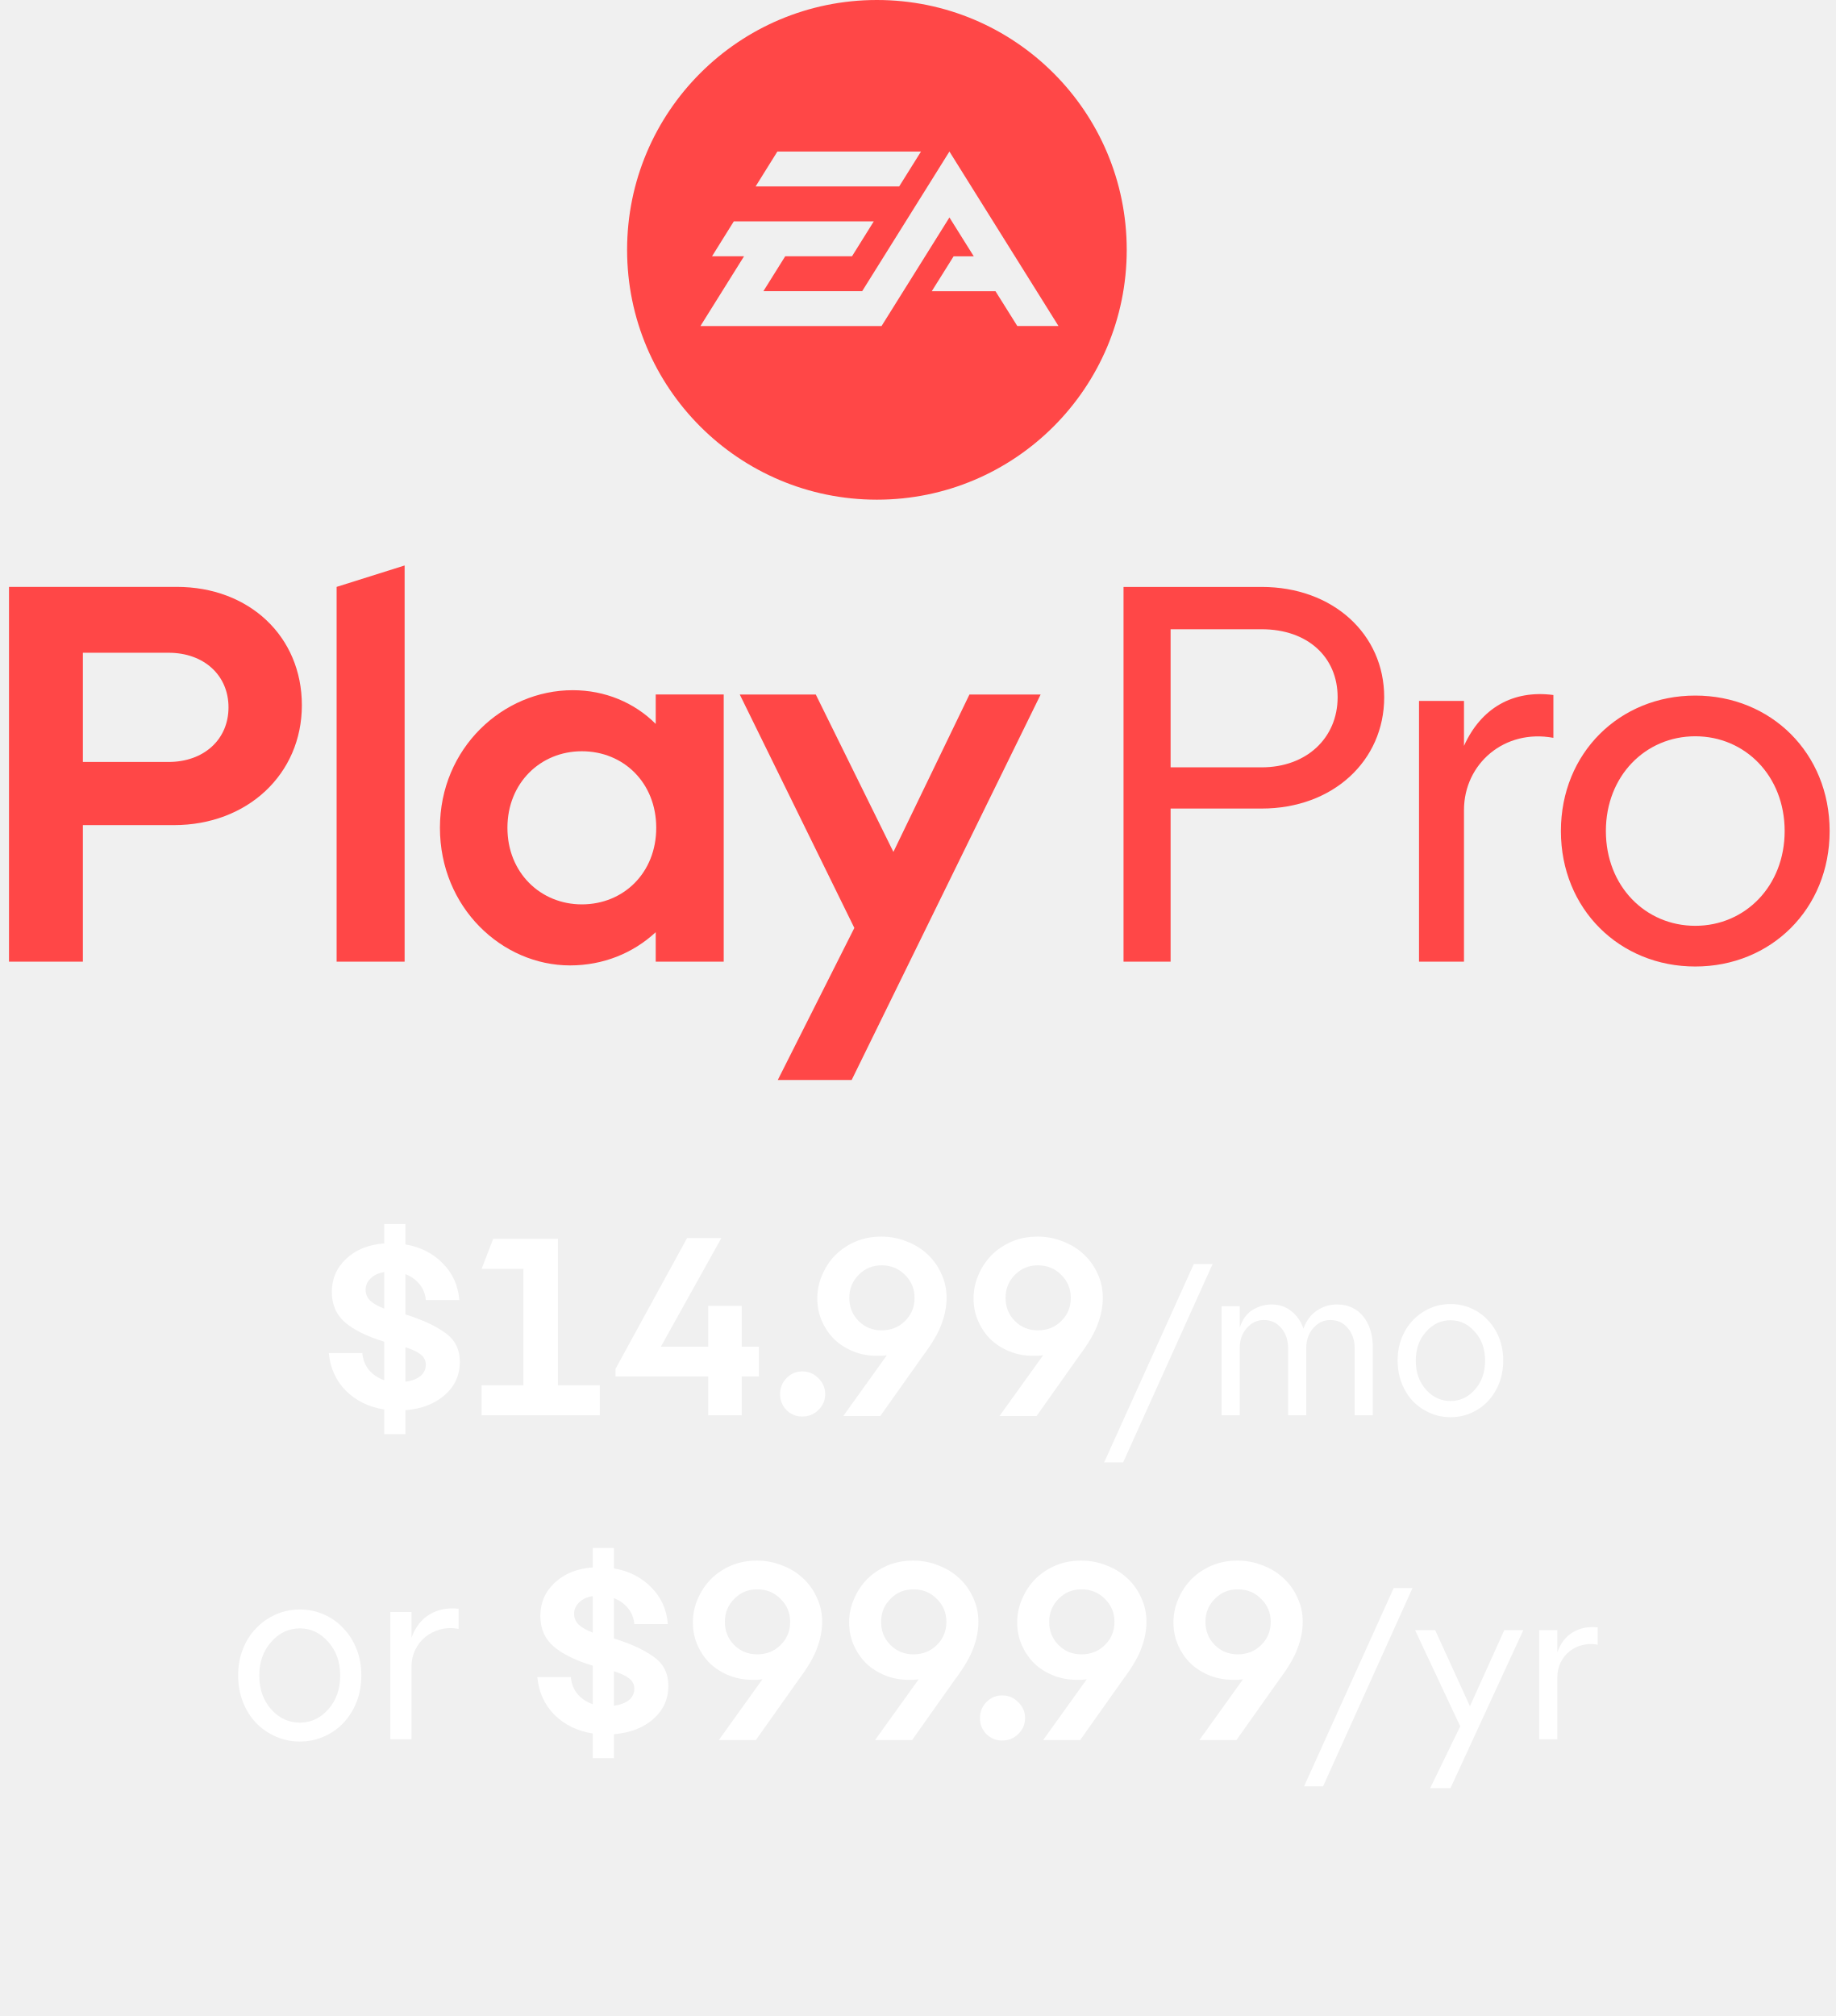
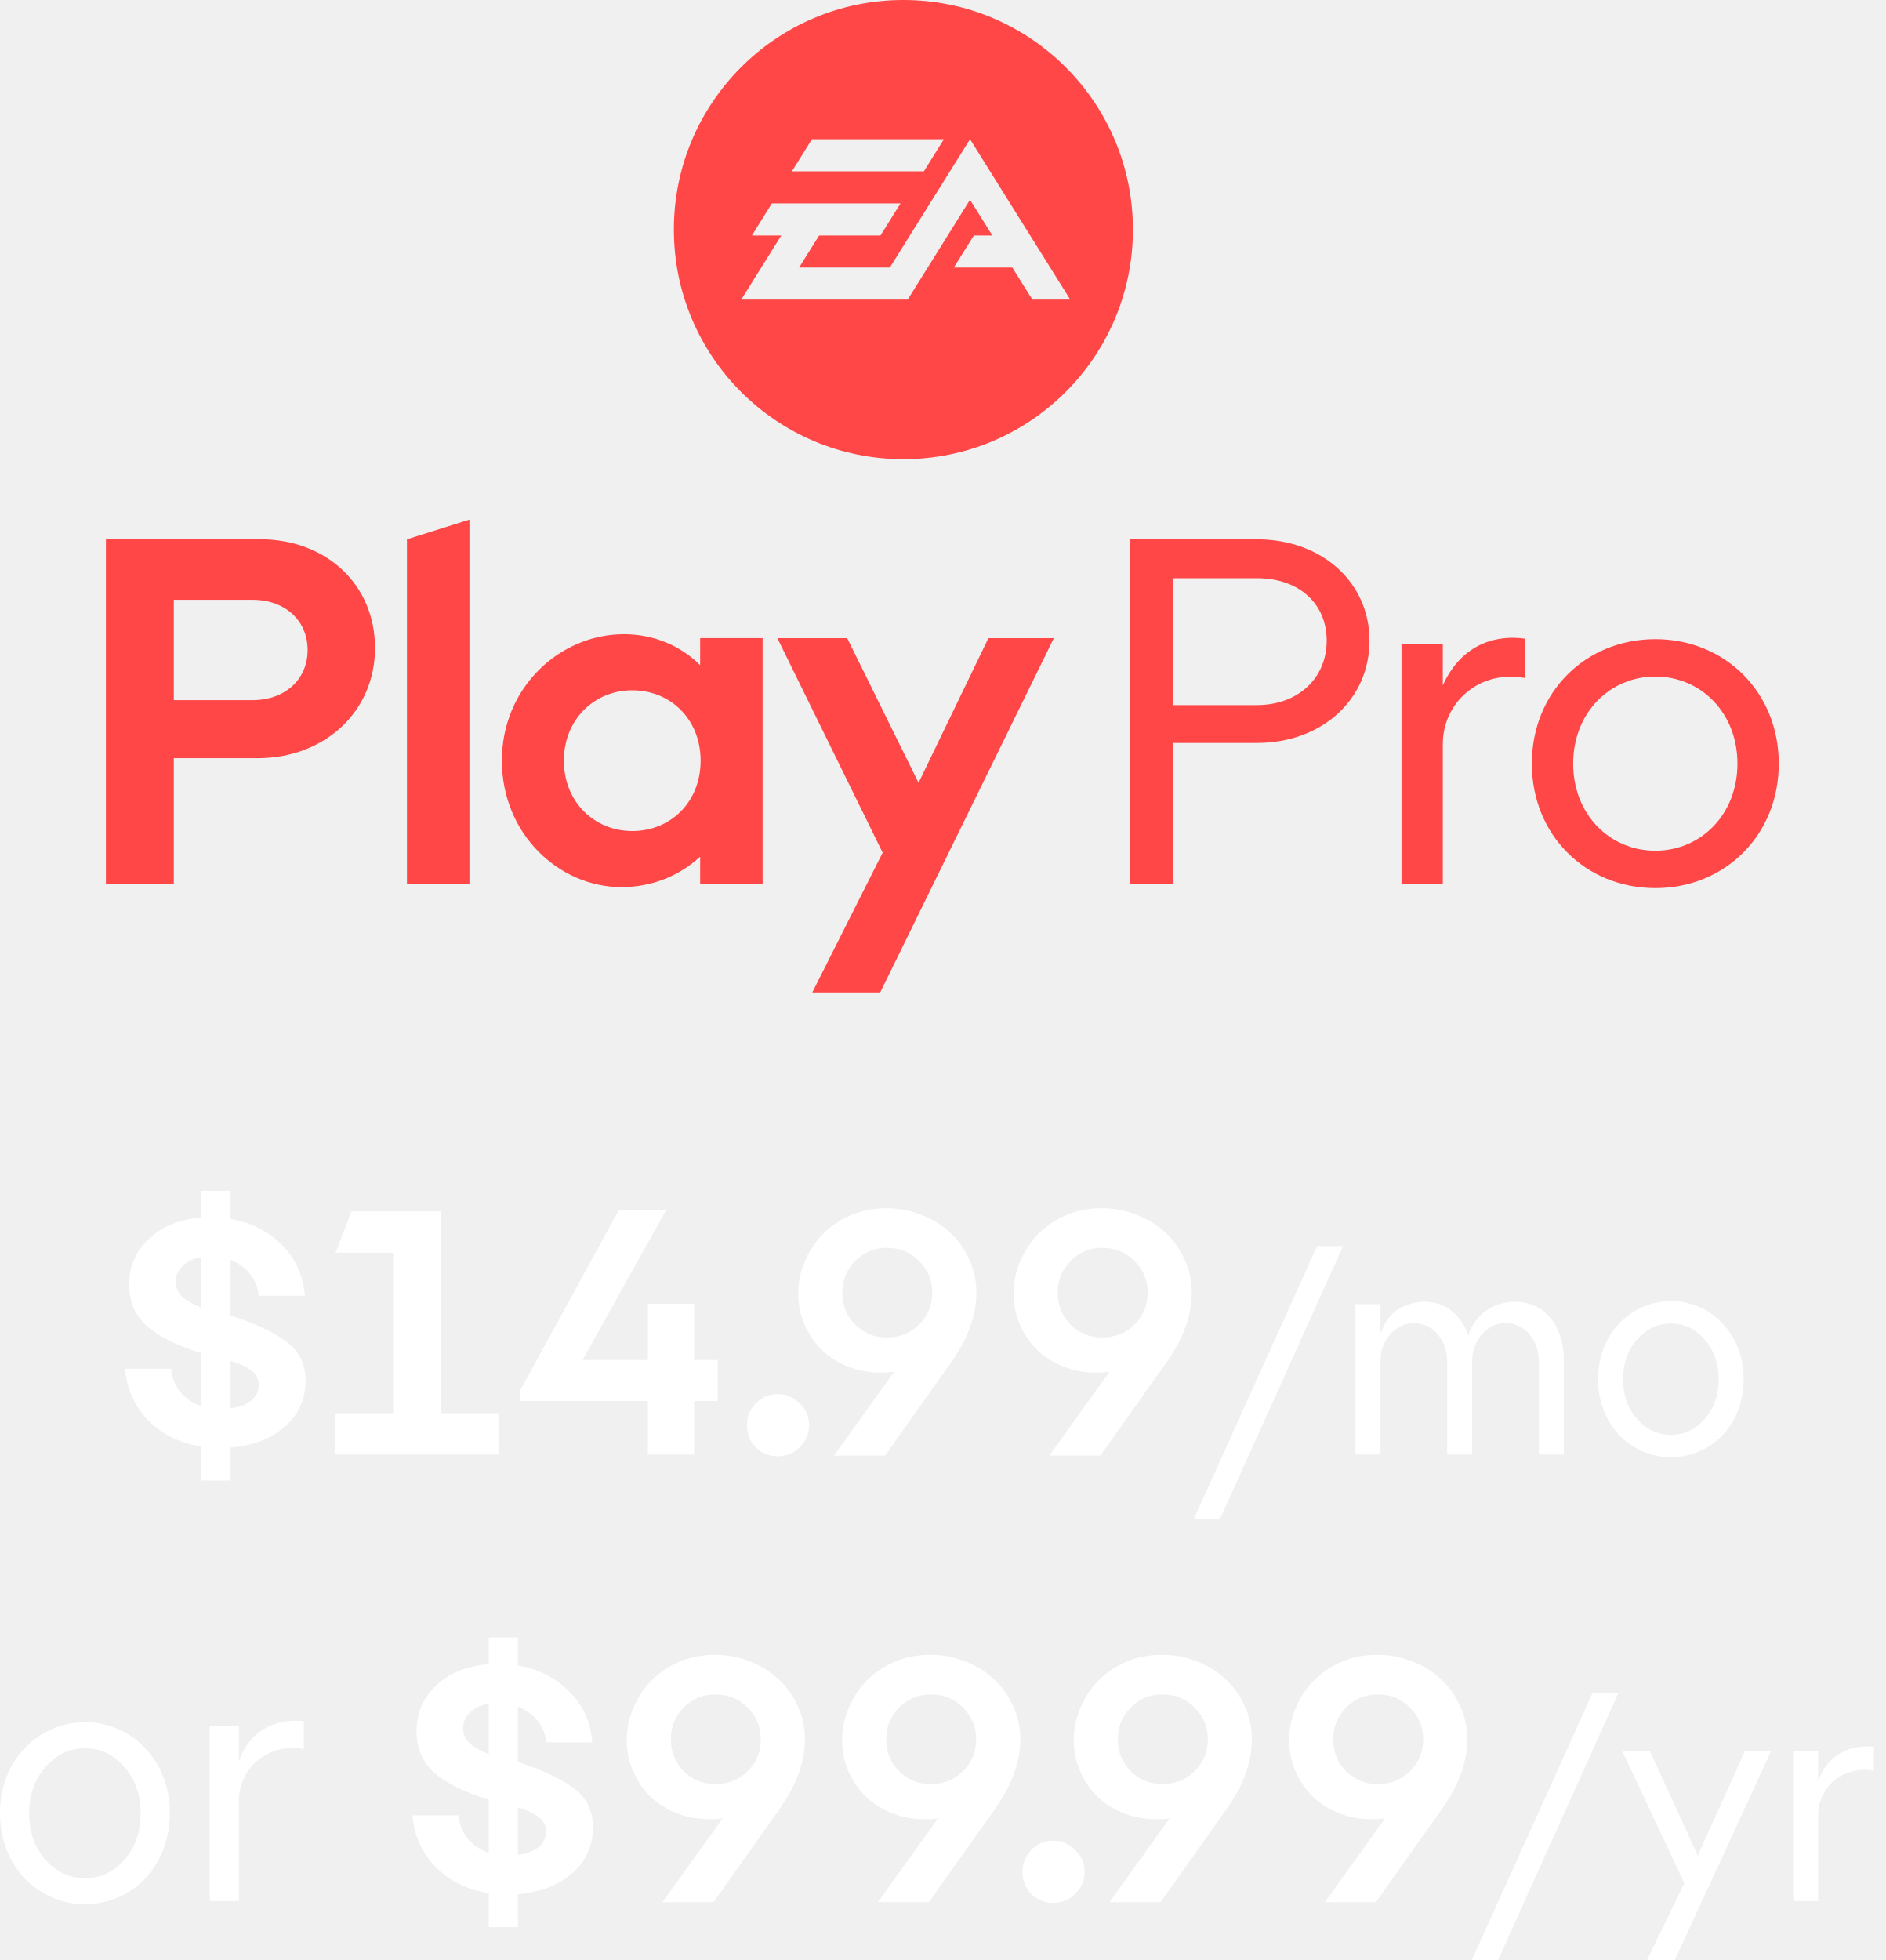
- <svg xmlns="http://www.w3.org/2000/svg" width="102" height="112" viewBox="0 0 102 112" fill="none">
+ <svg xmlns="http://www.w3.org/2000/svg" width="76" height="79" viewBox="0 0 76 79" fill="none">
  <g clip-path="url(#clip0)">
-     <path d="M48.722 0C41.056 0 34.842 6.214 34.842 13.88C34.842 21.548 41.056 27.76 48.722 27.76C56.388 27.76 62.602 21.548 62.602 13.88C62.602 6.214 56.388 0 48.722 0ZM43.192 8.418H51.172L49.959 10.358H41.982L43.192 8.418ZM56.523 18.113L55.31 16.178H51.77L52.984 14.239H54.103L52.751 12.08L48.98 18.113H38.917L41.339 14.238H39.561L40.77 12.299H48.548L47.338 14.238H43.627L42.415 16.176H47.903L52.751 8.418L58.81 18.112H56.523V18.113Z" fill="#FF4747" />
-     <path d="M70.096 32.607C74.052 32.607 76.907 35.224 76.907 38.734C76.907 42.273 74.052 44.92 70.096 44.92H65.04V53.425H62.424V32.607H70.096ZM74.32 38.734C74.32 36.504 72.654 34.958 70.096 34.958H65.04V42.63H70.096C72.595 42.63 74.32 40.995 74.32 38.734Z" fill="#FF4747" />
-     <path d="M57.819 38.584H53.863L49.638 47.328L45.325 38.584H41.102L47.468 51.552L43.214 60H47.319L57.819 38.584ZM32.327 50.243C30.037 50.243 28.193 48.488 28.193 45.99C28.193 43.491 30.037 41.736 32.327 41.736C34.647 41.736 36.461 43.491 36.461 45.99C36.461 48.488 34.648 50.243 32.327 50.243ZM31.673 53.634C33.517 53.634 35.183 52.949 36.432 51.789V53.425H40.21V38.582H36.432V40.217C35.242 39.027 33.606 38.344 31.821 38.344C27.953 38.344 24.443 41.556 24.443 45.988C24.445 50.422 27.896 53.634 31.673 53.634ZM22.481 31.415L18.703 32.605V53.426H22.481V31.415ZM9.365 42.331H4.605V36.264H9.365C11.327 36.264 12.696 37.513 12.696 39.298C12.696 41.082 11.327 42.331 9.365 42.331ZM0.5 32.604V53.426H4.605V45.84H9.663C13.738 45.84 16.772 43.014 16.772 39.177C16.772 35.368 13.857 32.604 9.813 32.604H0.5V32.604Z" fill="#FF4747" />
-     <path d="M94.19 51.434C91.424 51.434 89.224 49.232 89.224 46.169C89.224 43.105 91.425 40.904 94.19 40.904C96.957 40.904 99.157 43.105 99.157 46.169C99.157 49.232 96.955 51.434 94.19 51.434ZM94.19 38.643C89.996 38.643 86.725 41.826 86.725 46.169C86.725 50.511 89.998 53.695 94.19 53.695C98.385 53.695 101.656 50.511 101.656 46.169C101.656 41.826 98.383 38.643 94.19 38.643ZM81.34 38.939H78.842V53.425H81.34V45.007C81.34 42.419 83.601 40.485 86.307 40.991V38.612C84.077 38.316 82.291 39.325 81.34 41.438V38.939Z" fill="#FF4747" />
+     <g clip-path="url(#clip1)">
+       <g clip-path="url(#clip2)">
+         <path d="M36.418 0C31.307 0 27.165 4.143 27.165 9.253C27.165 14.365 31.307 18.507 36.418 18.507C41.529 18.507 45.671 14.365 45.671 9.253C45.671 4.143 41.529 0 36.418 0ZM32.731 5.612H38.051L37.243 6.905H31.924L32.731 5.612ZM41.618 12.076L40.81 10.785H38.45L39.259 9.493H40.006L39.104 8.053L36.59 12.076H29.881L31.496 9.492H30.311L31.116 8.199H36.302L35.495 9.492H33.021L32.213 10.784H35.872L39.104 5.612L43.144 12.075H41.618V12.076Z" fill="#FF4747" />
+         <path d="M50.667 21.738C53.304 21.738 55.208 23.483 55.208 25.823C55.208 28.182 53.304 29.946 50.667 29.946H47.297V35.617H45.552V21.738H50.667ZM53.483 25.823C53.483 24.336 52.372 23.305 50.667 23.305H47.297V28.42H50.667C52.333 28.42 53.483 27.33 53.483 25.823Z" fill="#FF4747" />
+         <path d="M42.483 25.723H39.845L37.029 31.552L34.153 25.723H31.338L35.582 34.368L32.746 40H35.483L42.483 25.723ZM25.488 33.496C23.962 33.496 22.732 32.326 22.732 30.66C22.732 28.994 23.962 27.824 25.488 27.824C27.034 27.824 28.244 28.994 28.244 30.66C28.244 32.326 27.035 33.496 25.488 33.496ZM25.052 35.756C26.281 35.756 27.392 35.3 28.225 34.526V35.617H30.743V25.721H28.225V26.812C27.431 26.018 26.341 25.563 25.151 25.563C22.572 25.563 20.232 27.704 20.232 30.659C20.233 33.615 22.534 35.756 25.052 35.756ZM18.924 20.944L16.405 21.737V35.618H18.924V20.944ZM10.18 28.221H7.007V24.176H10.18C11.488 24.176 12.401 25.009 12.401 26.199C12.401 27.388 11.488 28.221 10.18 28.221ZM4.27 21.736V35.618H7.007V30.56H10.379C13.095 30.56 15.118 28.676 15.118 26.118C15.118 23.579 13.175 21.736 10.479 21.736H4.27V21.736Z" fill="#FF4747" />
+         <path d="M66.73 34.289C64.885 34.289 63.419 32.821 63.419 30.779C63.419 28.737 64.887 27.269 66.73 27.269C68.574 27.269 70.041 28.737 70.041 30.779C70.041 32.821 68.573 34.289 66.73 34.289ZM66.73 25.762C63.934 25.762 61.753 27.884 61.753 30.779C61.753 33.674 63.935 35.796 66.73 35.796C69.526 35.796 71.707 33.674 71.707 30.779C71.707 27.884 69.525 25.762 66.73 25.762ZM58.163 25.96H56.498V35.617H58.163V30.005C58.163 28.279 59.67 26.99 61.474 27.328V25.742C59.987 25.544 58.797 26.217 58.163 27.625V25.96Z" fill="#FF4747" />
+       </g>
+     </g>
+     <path d="M8.119 59.676V58.304C7.269 58.173 6.56 57.828 5.991 57.268C5.431 56.699 5.113 55.999 5.039 55.168H6.901C6.929 55.523 7.05 55.835 7.265 56.106C7.489 56.367 7.773 56.559 8.119 56.68V54.538C7.167 54.249 6.443 53.894 5.949 53.474C5.454 53.045 5.207 52.48 5.207 51.78C5.207 51.043 5.473 50.427 6.005 49.932C6.537 49.428 7.241 49.143 8.119 49.078V48H9.295V49.134C10.125 49.274 10.816 49.624 11.367 50.184C11.917 50.735 12.225 51.416 12.291 52.228H10.429C10.401 51.892 10.284 51.598 10.079 51.346C9.873 51.094 9.612 50.907 9.295 50.786V53.026C10.228 53.315 10.965 53.656 11.507 54.048C12.048 54.431 12.319 54.967 12.319 55.658C12.319 56.395 12.039 57.011 11.479 57.506C10.919 57.991 10.191 58.271 9.295 58.346V59.676H8.119ZM7.083 51.654C7.083 51.887 7.167 52.088 7.335 52.256C7.503 52.415 7.764 52.564 8.119 52.704V50.674C7.801 50.721 7.549 50.837 7.363 51.024C7.176 51.201 7.083 51.411 7.083 51.654ZM10.429 55.812C10.429 55.588 10.335 55.401 10.149 55.252C9.962 55.103 9.677 54.967 9.295 54.846V56.764C9.64 56.717 9.915 56.615 10.121 56.456C10.326 56.288 10.429 56.073 10.429 55.812Z" fill="white" />
+     <path d="M13.527 58.626V56.96H15.851V50.492H13.527L14.171 48.826H17.769V56.96H20.093V58.626H13.527Z" fill="white" />
+     <path d="M26.118 52.55H27.98V54.818H28.932V56.47H27.98V58.626H26.118V56.47H20.966V56.05L24.942 48.784H26.846L23.486 54.818H26.118V52.55Z" fill="white" />
+     <path d="M31.343 56.19C31.698 56.19 31.997 56.316 32.239 56.568C32.491 56.811 32.617 57.105 32.617 57.45C32.617 57.795 32.491 58.089 32.239 58.332C31.997 58.575 31.698 58.696 31.343 58.696C30.998 58.696 30.704 58.575 30.461 58.332C30.228 58.089 30.111 57.795 30.111 57.45C30.111 57.105 30.228 56.811 30.461 56.568C30.704 56.316 30.998 56.19 31.343 56.19Z" fill="white" />
+     <path d="M32.179 52.13C32.179 51.682 32.268 51.253 32.445 50.842C32.623 50.422 32.865 50.053 33.173 49.736C33.491 49.419 33.864 49.167 34.293 48.98C34.732 48.793 35.213 48.7 35.735 48.7C36.23 48.7 36.697 48.789 37.135 48.966C37.583 49.134 37.971 49.372 38.297 49.68C38.624 49.979 38.881 50.338 39.067 50.758C39.263 51.169 39.361 51.617 39.361 52.102C39.361 52.578 39.268 53.063 39.081 53.558C38.904 54.053 38.563 54.636 38.059 55.308L35.679 58.668H33.621L36.043 55.294C35.959 55.303 35.866 55.313 35.763 55.322C35.67 55.322 35.572 55.322 35.469 55.322C35.021 55.322 34.597 55.243 34.195 55.084C33.794 54.925 33.444 54.706 33.145 54.426C32.856 54.146 32.623 53.81 32.445 53.418C32.268 53.026 32.179 52.597 32.179 52.13ZM35.749 50.296C35.245 50.296 34.821 50.473 34.475 50.828C34.13 51.173 33.957 51.598 33.957 52.102C33.957 52.615 34.13 53.045 34.475 53.39C34.821 53.735 35.245 53.908 35.749 53.908C36.272 53.908 36.706 53.735 37.051 53.39C37.406 53.045 37.583 52.615 37.583 52.102C37.583 51.598 37.406 51.173 37.051 50.828C36.706 50.473 36.272 50.296 35.749 50.296Z" fill="white" />
+     <path d="M40.861 52.13C40.861 51.682 40.95 51.253 41.127 50.842C41.304 50.422 41.547 50.053 41.855 49.736C42.172 49.419 42.546 49.167 42.975 48.98C43.414 48.793 43.894 48.7 44.417 48.7C44.912 48.7 45.378 48.789 45.817 48.966C46.265 49.134 46.652 49.372 46.979 49.68C47.306 49.979 47.562 50.338 47.749 50.758C47.945 51.169 48.043 51.617 48.043 52.102C48.043 52.578 47.95 53.063 47.763 53.558C47.586 54.053 47.245 54.636 46.741 55.308L44.361 58.668H42.303L44.725 55.294C44.641 55.303 44.548 55.313 44.445 55.322C44.352 55.322 44.254 55.322 44.151 55.322C43.703 55.322 43.278 55.243 42.877 55.084C42.476 54.925 42.126 54.706 41.827 54.426C41.538 54.146 41.304 53.81 41.127 53.418C40.95 53.026 40.861 52.597 40.861 52.13ZM44.431 50.296C43.927 50.296 43.502 50.473 43.157 50.828C42.812 51.173 42.639 51.598 42.639 52.102C42.639 52.615 42.812 53.045 43.157 53.39C43.502 53.735 43.927 53.908 44.431 53.908C44.954 53.908 45.388 53.735 45.733 53.39C46.088 53.045 46.265 52.615 46.265 52.102C46.265 51.598 46.088 51.173 45.733 50.828C45.388 50.473 44.954 50.296 44.431 50.296Z" fill="white" />
+     <path d="M48.118 61.242L53.098 50.226H54.142L49.174 61.242H48.118Z" fill="white" />
+     <path d="M54.643 58.626V52.566H55.651V53.754C55.803 53.298 56.043 52.97 56.371 52.77C56.699 52.57 57.047 52.47 57.415 52.47C57.847 52.47 58.215 52.594 58.519 52.842C58.831 53.09 59.055 53.414 59.191 53.814C59.343 53.382 59.587 53.05 59.923 52.818C60.267 52.586 60.643 52.47 61.051 52.47C61.371 52.47 61.655 52.53 61.903 52.65C62.151 52.77 62.359 52.938 62.527 53.154C62.695 53.362 62.823 53.61 62.911 53.898C62.999 54.178 63.043 54.482 63.043 54.81V58.626H62.035V54.906C62.035 54.45 61.907 54.074 61.651 53.778C61.403 53.482 61.079 53.334 60.679 53.334C60.311 53.334 59.995 53.486 59.731 53.79C59.475 54.086 59.347 54.45 59.347 54.882V58.626H58.339V54.906C58.339 54.45 58.211 54.074 57.955 53.778C57.707 53.482 57.383 53.334 56.983 53.334C56.615 53.334 56.299 53.486 56.035 53.79C55.779 54.086 55.651 54.45 55.651 54.882V58.626H54.643Z" fill="white" />
+     <path d="M67.363 58.734C66.955 58.734 66.571 58.654 66.211 58.494C65.851 58.334 65.539 58.118 65.275 57.846C65.011 57.566 64.803 57.234 64.651 56.85C64.499 56.458 64.423 56.034 64.423 55.578C64.423 55.13 64.499 54.714 64.651 54.33C64.803 53.946 65.011 53.618 65.275 53.346C65.539 53.066 65.851 52.846 66.211 52.686C66.571 52.526 66.955 52.446 67.363 52.446C67.771 52.446 68.155 52.526 68.515 52.686C68.875 52.846 69.183 53.066 69.439 53.346C69.703 53.618 69.911 53.946 70.063 54.33C70.215 54.714 70.291 55.13 70.291 55.578C70.291 56.034 70.215 56.458 70.063 56.85C69.911 57.234 69.703 57.566 69.439 57.846C69.183 58.118 68.875 58.334 68.515 58.494C68.155 58.654 67.771 58.734 67.363 58.734ZM67.363 57.834C67.891 57.834 68.343 57.622 68.719 57.198C69.095 56.774 69.283 56.238 69.283 55.59C69.283 54.95 69.095 54.418 68.719 53.994C68.343 53.562 67.891 53.346 67.363 53.346C66.827 53.346 66.371 53.562 65.995 53.994C65.619 54.418 65.431 54.95 65.431 55.59C65.431 56.238 65.619 56.774 65.995 57.198C66.371 57.622 66.827 57.834 67.363 57.834Z" fill="white" />
+     <path d="M3.43 76.752C2.954 76.752 2.506 76.659 2.086 76.472C1.666 76.285 1.302 76.033 0.994 75.716C0.686 75.389 0.443 75.002 0.266 74.554C0.089 74.097 0 73.602 0 73.07C0 72.547 0.089 72.062 0.266 71.614C0.443 71.166 0.686 70.783 0.994 70.466C1.302 70.139 1.666 69.883 2.086 69.696C2.506 69.509 2.954 69.416 3.43 69.416C3.906 69.416 4.354 69.509 4.774 69.696C5.194 69.883 5.553 70.139 5.852 70.466C6.16 70.783 6.403 71.166 6.58 71.614C6.757 72.062 6.846 72.547 6.846 73.07C6.846 73.602 6.757 74.097 6.58 74.554C6.403 75.002 6.16 75.389 5.852 75.716C5.553 76.033 5.194 76.285 4.774 76.472C4.354 76.659 3.906 76.752 3.43 76.752ZM3.43 75.702C4.046 75.702 4.573 75.455 5.012 74.96C5.451 74.465 5.67 73.84 5.67 73.084C5.67 72.337 5.451 71.717 5.012 71.222C4.573 70.718 4.046 70.466 3.43 70.466C2.805 70.466 2.273 70.718 1.834 71.222C1.395 71.717 1.176 72.337 1.176 73.084C1.176 73.84 1.395 74.465 1.834 74.96C2.273 75.455 2.805 75.702 3.43 75.702Z" fill="white" />
+     <path d="M8.455 76.626V69.556H9.631V70.984C9.855 70.377 10.196 69.943 10.653 69.682C11.111 69.411 11.643 69.309 12.249 69.374V70.494C11.895 70.429 11.559 70.438 11.242 70.522C10.924 70.606 10.644 70.746 10.402 70.942C10.168 71.129 9.981 71.367 9.841 71.656C9.701 71.945 9.631 72.258 9.631 72.594V76.626H8.455Z" fill="white" />
+     <path d="M19.704 77.676V76.304C18.854 76.173 18.145 75.828 17.576 75.268C17.016 74.699 16.698 73.999 16.624 73.168H18.486C18.514 73.523 18.635 73.835 18.85 74.106C19.074 74.367 19.358 74.559 19.704 74.68V72.538C18.752 72.249 18.028 71.894 17.534 71.474C17.039 71.045 16.792 70.48 16.792 69.78C16.792 69.043 17.058 68.427 17.59 67.932C18.122 67.428 18.826 67.143 19.704 67.078V66H20.88V67.134C21.71 67.274 22.401 67.624 22.952 68.184C23.502 68.735 23.81 69.416 23.876 70.228H22.014C21.986 69.892 21.869 69.598 21.664 69.346C21.458 69.094 21.197 68.907 20.88 68.786V71.026C21.813 71.315 22.55 71.656 23.092 72.048C23.633 72.431 23.904 72.967 23.904 73.658C23.904 74.395 23.624 75.011 23.064 75.506C22.504 75.991 21.776 76.271 20.88 76.346V77.676H19.704ZM18.668 69.654C18.668 69.887 18.752 70.088 18.92 70.256C19.088 70.415 19.349 70.564 19.704 70.704V68.674C19.386 68.721 19.134 68.837 18.948 69.024C18.761 69.201 18.668 69.411 18.668 69.654ZM22.014 73.812C22.014 73.588 21.92 73.401 21.734 73.252C21.547 73.103 21.262 72.967 20.88 72.846V74.764C21.225 74.717 21.5 74.615 21.706 74.456C21.911 74.288 22.014 74.073 22.014 73.812Z" fill="white" />
+     <path d="M25.266 70.13C25.266 69.682 25.355 69.253 25.532 68.842C25.71 68.422 25.952 68.053 26.26 67.736C26.578 67.419 26.951 67.167 27.38 66.98C27.819 66.793 28.3 66.7 28.822 66.7C29.317 66.7 29.784 66.789 30.222 66.966C30.67 67.134 31.058 67.372 31.384 67.68C31.711 67.979 31.968 68.338 32.154 68.758C32.35 69.169 32.448 69.617 32.448 70.102C32.448 70.578 32.355 71.063 32.168 71.558C31.991 72.053 31.65 72.636 31.146 73.308L28.766 76.668H26.708L29.13 73.294C29.046 73.303 28.953 73.313 28.85 73.322C28.757 73.322 28.659 73.322 28.556 73.322C28.108 73.322 27.684 73.243 27.282 73.084C26.881 72.925 26.531 72.706 26.232 72.426C25.943 72.146 25.71 71.81 25.532 71.418C25.355 71.026 25.266 70.597 25.266 70.13ZM28.836 68.296C28.332 68.296 27.908 68.473 27.562 68.828C27.217 69.173 27.044 69.598 27.044 70.102C27.044 70.615 27.217 71.045 27.562 71.39C27.908 71.735 28.332 71.908 28.836 71.908C29.359 71.908 29.793 71.735 30.138 71.39C30.493 71.045 30.67 70.615 30.67 70.102C30.67 69.598 30.493 69.173 30.138 68.828C29.793 68.473 29.359 68.296 28.836 68.296Z" fill="white" />
+     <path d="M33.948 70.13C33.948 69.682 34.037 69.253 34.214 68.842C34.391 68.422 34.634 68.053 34.942 67.736C35.259 67.419 35.633 67.167 36.062 66.98C36.501 66.793 36.981 66.7 37.504 66.7C37.999 66.7 38.465 66.789 38.904 66.966C39.352 67.134 39.739 67.372 40.066 67.68C40.393 67.979 40.649 68.338 40.836 68.758C41.032 69.169 41.13 69.617 41.13 70.102C41.13 70.578 41.037 71.063 40.85 71.558C40.673 72.053 40.332 72.636 39.828 73.308L37.448 76.668H35.39L37.812 73.294C37.728 73.303 37.635 73.313 37.532 73.322C37.439 73.322 37.341 73.322 37.238 73.322C36.79 73.322 36.365 73.243 35.964 73.084C35.563 72.925 35.213 72.706 34.914 72.426C34.625 72.146 34.391 71.81 34.214 71.418C34.037 71.026 33.948 70.597 33.948 70.13ZM37.518 68.296C37.014 68.296 36.589 68.473 36.244 68.828C35.899 69.173 35.726 69.598 35.726 70.102C35.726 70.615 35.899 71.045 36.244 71.39C36.589 71.735 37.014 71.908 37.518 71.908C38.041 71.908 38.475 71.735 38.82 71.39C39.175 71.045 39.352 70.615 39.352 70.102C39.352 69.598 39.175 69.173 38.82 68.828C38.475 68.473 38.041 68.296 37.518 68.296Z" fill="white" />
+     <path d="M42.45 74.19C42.804 74.19 43.103 74.316 43.346 74.568C43.598 74.811 43.724 75.105 43.724 75.45C43.724 75.795 43.598 76.089 43.346 76.332C43.103 76.575 42.804 76.696 42.45 76.696C42.104 76.696 41.81 76.575 41.568 76.332C41.334 76.089 41.218 75.795 41.218 75.45C41.218 75.105 41.334 74.811 41.568 74.568C41.81 74.316 42.104 74.19 42.45 74.19Z" fill="white" />
+     <path d="M43.286 70.13C43.286 69.682 43.374 69.253 43.552 68.842C43.729 68.422 43.972 68.053 44.28 67.736C44.597 67.419 44.971 67.167 45.4 66.98C45.839 66.793 46.319 66.7 46.842 66.7C47.337 66.7 47.803 66.789 48.242 66.966C48.69 67.134 49.077 67.372 49.404 67.68C49.73 67.979 49.987 68.338 50.174 68.758C50.37 69.169 50.468 69.617 50.468 70.102C50.468 70.578 50.374 71.063 50.188 71.558C50.011 72.053 49.67 72.636 49.166 73.308L46.786 76.668H44.728L47.15 73.294C47.066 73.303 46.972 73.313 46.87 73.322C46.776 73.322 46.678 73.322 46.576 73.322C46.128 73.322 45.703 73.243 45.302 73.084C44.901 72.925 44.55 72.706 44.252 72.426C43.962 72.146 43.729 71.81 43.552 71.418C43.374 71.026 43.286 70.597 43.286 70.13ZM46.856 68.296C46.352 68.296 45.927 68.473 45.582 68.828C45.236 69.173 45.064 69.598 45.064 70.102C45.064 70.615 45.236 71.045 45.582 71.39C45.927 71.735 46.352 71.908 46.856 71.908C47.379 71.908 47.812 71.735 48.158 71.39C48.513 71.045 48.69 70.615 48.69 70.102C48.69 69.598 48.513 69.173 48.158 68.828C47.812 68.473 47.379 68.296 46.856 68.296Z" fill="white" />
+     <path d="M51.968 70.13C51.968 69.682 52.056 69.253 52.233 68.842C52.411 68.422 52.654 68.053 52.962 67.736C53.279 67.419 53.652 67.167 54.081 66.98C54.52 66.793 55.001 66.7 55.523 66.7C56.018 66.7 56.485 66.789 56.923 66.966C57.371 67.134 57.759 67.372 58.086 67.68C58.412 67.979 58.669 68.338 58.855 68.758C59.051 69.169 59.15 69.617 59.15 70.102C59.15 70.578 59.056 71.063 58.87 71.558C58.692 72.053 58.352 72.636 57.847 73.308L55.468 76.668H53.41L55.831 73.294C55.748 73.303 55.654 73.313 55.551 73.322C55.458 73.322 55.36 73.322 55.258 73.322C54.809 73.322 54.385 73.243 53.983 73.084C53.582 72.925 53.232 72.706 52.934 72.426C52.644 72.146 52.411 71.81 52.233 71.418C52.056 71.026 51.968 70.597 51.968 70.13ZM55.538 68.296C55.033 68.296 54.609 68.473 54.264 68.828C53.918 69.173 53.745 69.598 53.745 70.102C53.745 70.615 53.918 71.045 54.264 71.39C54.609 71.735 55.033 71.908 55.538 71.908C56.06 71.908 56.494 71.735 56.84 71.39C57.194 71.045 57.371 70.615 57.371 70.102C57.371 69.598 57.194 69.173 56.84 68.828C56.494 68.473 56.06 68.296 55.538 68.296Z" fill="white" />
+     <path d="M59.224 79.242L64.204 68.226H65.248L60.28 79.242H59.224Z" fill="white" />
+     <path d="M71.404 70.566L67.361 79.338H66.233L67.9 75.906L65.392 70.566H66.508L68.441 74.79L70.349 70.566H71.404Z" fill="white" />
+     <path d="M72.288 76.626V70.566H73.296V71.79C73.488 71.27 73.78 70.898 74.172 70.674C74.564 70.442 75.02 70.354 75.54 70.41V71.37C75.236 71.314 74.948 71.322 74.676 71.394C74.404 71.466 74.164 71.586 73.956 71.754C73.756 71.914 73.596 72.118 73.476 72.366C73.356 72.614 73.296 72.882 73.296 73.17V76.626H72.288Z" fill="white" />
  </g>
-   <path d="M21.349 79.676V78.304C20.5 78.173 19.791 77.828 19.221 77.268C18.661 76.699 18.344 75.999 18.269 75.168H20.131C20.159 75.523 20.28 75.835 20.495 76.106C20.719 76.367 21.004 76.559 21.349 76.68V74.538C20.397 74.249 19.674 73.894 19.179 73.474C18.684 73.045 18.437 72.48 18.437 71.78C18.437 71.043 18.703 70.427 19.235 69.932C19.767 69.428 20.472 69.143 21.349 69.078V68H22.525V69.134C23.356 69.274 24.047 69.624 24.597 70.184C25.148 70.735 25.456 71.416 25.521 72.228H23.659C23.631 71.892 23.515 71.598 23.309 71.346C23.104 71.094 22.843 70.907 22.525 70.786V73.026C23.459 73.315 24.196 73.656 24.737 74.048C25.279 74.431 25.549 74.967 25.549 75.658C25.549 76.395 25.269 77.011 24.709 77.506C24.149 77.991 23.421 78.271 22.525 78.346V79.676H21.349ZM20.313 71.654C20.313 71.887 20.397 72.088 20.565 72.256C20.733 72.415 20.994 72.564 21.349 72.704V70.674C21.032 70.721 20.78 70.837 20.593 71.024C20.407 71.201 20.313 71.411 20.313 71.654ZM23.659 75.812C23.659 75.588 23.566 75.401 23.379 75.252C23.192 75.103 22.908 74.967 22.525 74.846V76.764C22.87 76.717 23.146 76.615 23.351 76.456C23.556 76.288 23.659 76.073 23.659 75.812Z" fill="white" />
-   <path d="M26.758 78.626V76.96H29.082V70.492H26.758L27.402 68.826H31V76.96H33.324V78.626H26.758Z" fill="white" />
-   <path d="M39.349 72.55H41.211V74.818H42.163V76.47H41.211V78.626H39.349V76.47H34.197V76.05L38.173 68.784H40.077L36.717 74.818H39.349V72.55Z" fill="white" />
-   <path d="M44.574 76.19C44.928 76.19 45.227 76.316 45.47 76.568C45.722 76.811 45.848 77.105 45.848 77.45C45.848 77.795 45.722 78.089 45.47 78.332C45.227 78.575 44.928 78.696 44.574 78.696C44.228 78.696 43.934 78.575 43.692 78.332C43.458 78.089 43.342 77.795 43.342 77.45C43.342 77.105 43.458 76.811 43.692 76.568C43.934 76.316 44.228 76.19 44.574 76.19Z" fill="white" />
-   <path d="M45.41 72.13C45.41 71.682 45.498 71.253 45.676 70.842C45.853 70.422 46.096 70.053 46.404 69.736C46.721 69.419 47.094 69.167 47.524 68.98C47.962 68.793 48.443 68.7 48.966 68.7C49.461 68.7 49.927 68.789 50.366 68.966C50.814 69.134 51.201 69.372 51.528 69.68C51.855 69.979 52.111 70.338 52.298 70.758C52.494 71.169 52.592 71.617 52.592 72.102C52.592 72.578 52.498 73.063 52.312 73.558C52.135 74.053 51.794 74.636 51.29 75.308L48.91 78.668H46.852L49.274 75.294C49.19 75.303 49.096 75.313 48.994 75.322C48.901 75.322 48.803 75.322 48.7 75.322C48.252 75.322 47.827 75.243 47.426 75.084C47.025 74.925 46.675 74.706 46.376 74.426C46.087 74.146 45.853 73.81 45.676 73.418C45.498 73.026 45.41 72.597 45.41 72.13ZM48.98 70.296C48.476 70.296 48.051 70.473 47.706 70.828C47.361 71.173 47.188 71.598 47.188 72.102C47.188 72.615 47.361 73.045 47.706 73.39C48.051 73.735 48.476 73.908 48.98 73.908C49.502 73.908 49.937 73.735 50.282 73.39C50.636 73.045 50.814 72.615 50.814 72.102C50.814 71.598 50.636 71.173 50.282 70.828C49.937 70.473 49.502 70.296 48.98 70.296Z" fill="white" />
-   <path d="M54.092 72.13C54.092 71.682 54.18 71.253 54.358 70.842C54.535 70.422 54.778 70.053 55.086 69.736C55.403 69.419 55.776 69.167 56.206 68.98C56.644 68.793 57.125 68.7 57.648 68.7C58.142 68.7 58.609 68.789 59.047 68.966C59.495 69.134 59.883 69.372 60.209 69.68C60.536 69.979 60.793 70.338 60.98 70.758C61.175 71.169 61.273 71.617 61.273 72.102C61.273 72.578 61.18 73.063 60.993 73.558C60.816 74.053 60.475 74.636 59.971 75.308L57.592 78.668H55.533L57.956 75.294C57.871 75.303 57.778 75.313 57.675 75.322C57.582 75.322 57.484 75.322 57.382 75.322C56.934 75.322 56.509 75.243 56.108 75.084C55.706 74.925 55.356 74.706 55.057 74.426C54.768 74.146 54.535 73.81 54.358 73.418C54.18 73.026 54.092 72.597 54.092 72.13ZM57.661 70.296C57.157 70.296 56.733 70.473 56.388 70.828C56.042 71.173 55.87 71.598 55.87 72.102C55.87 72.615 56.042 73.045 56.388 73.39C56.733 73.735 57.157 73.908 57.661 73.908C58.184 73.908 58.618 73.735 58.964 73.39C59.318 73.045 59.495 72.615 59.495 72.102C59.495 71.598 59.318 71.173 58.964 70.828C58.618 70.473 58.184 70.296 57.661 70.296Z" fill="white" />
-   <path d="M61.348 81.242L66.328 70.226H67.372L62.404 81.242H61.348Z" fill="white" />
-   <path d="M67.873 78.626V72.566H68.881V73.754C69.033 73.298 69.273 72.97 69.601 72.77C69.929 72.57 70.277 72.47 70.645 72.47C71.077 72.47 71.445 72.594 71.749 72.842C72.061 73.09 72.285 73.414 72.421 73.814C72.573 73.382 72.817 73.05 73.153 72.818C73.497 72.586 73.873 72.47 74.281 72.47C74.601 72.47 74.885 72.53 75.133 72.65C75.381 72.77 75.589 72.938 75.757 73.154C75.925 73.362 76.053 73.61 76.141 73.898C76.229 74.178 76.273 74.482 76.273 74.81V78.626H75.265V74.906C75.265 74.45 75.137 74.074 74.881 73.778C74.633 73.482 74.309 73.334 73.909 73.334C73.541 73.334 73.225 73.486 72.961 73.79C72.705 74.086 72.577 74.45 72.577 74.882V78.626H71.569V74.906C71.569 74.45 71.441 74.074 71.185 73.778C70.937 73.482 70.613 73.334 70.213 73.334C69.845 73.334 69.529 73.486 69.265 73.79C69.009 74.086 68.881 74.45 68.881 74.882V78.626H67.873Z" fill="white" />
-   <path d="M80.593 78.734C80.185 78.734 79.801 78.654 79.441 78.494C79.081 78.334 78.769 78.118 78.505 77.846C78.241 77.566 78.033 77.234 77.881 76.85C77.729 76.458 77.653 76.034 77.653 75.578C77.653 75.13 77.729 74.714 77.881 74.33C78.033 73.946 78.241 73.618 78.505 73.346C78.769 73.066 79.081 72.846 79.441 72.686C79.801 72.526 80.185 72.446 80.593 72.446C81.001 72.446 81.385 72.526 81.745 72.686C82.105 72.846 82.413 73.066 82.669 73.346C82.933 73.618 83.141 73.946 83.293 74.33C83.445 74.714 83.521 75.13 83.521 75.578C83.521 76.034 83.445 76.458 83.293 76.85C83.141 77.234 82.933 77.566 82.669 77.846C82.413 78.118 82.105 78.334 81.745 78.494C81.385 78.654 81.001 78.734 80.593 78.734ZM80.593 77.834C81.121 77.834 81.573 77.622 81.949 77.198C82.325 76.774 82.513 76.238 82.513 75.59C82.513 74.95 82.325 74.418 81.949 73.994C81.573 73.562 81.121 73.346 80.593 73.346C80.057 73.346 79.601 73.562 79.225 73.994C78.849 74.418 78.661 74.95 78.661 75.59C78.661 76.238 78.849 76.774 79.225 77.198C79.601 77.622 80.057 77.834 80.593 77.834Z" fill="white" />
-   <path d="M16.66 96.752C16.184 96.752 15.736 96.659 15.316 96.472C14.896 96.285 14.533 96.033 14.225 95.716C13.916 95.389 13.674 95.002 13.496 94.554C13.319 94.097 13.23 93.602 13.23 93.07C13.23 92.547 13.319 92.062 13.496 91.614C13.674 91.166 13.916 90.783 14.225 90.466C14.533 90.139 14.896 89.883 15.316 89.696C15.736 89.509 16.184 89.416 16.66 89.416C17.137 89.416 17.584 89.509 18.005 89.696C18.424 89.883 18.784 90.139 19.082 90.466C19.39 90.783 19.633 91.166 19.811 91.614C19.988 92.062 20.076 92.547 20.076 93.07C20.076 93.602 19.988 94.097 19.811 94.554C19.633 95.002 19.39 95.389 19.082 95.716C18.784 96.033 18.424 96.285 18.005 96.472C17.584 96.659 17.137 96.752 16.66 96.752ZM16.66 95.702C17.276 95.702 17.804 95.455 18.242 94.96C18.681 94.465 18.901 93.84 18.901 93.084C18.901 92.337 18.681 91.717 18.242 91.222C17.804 90.718 17.276 90.466 16.66 90.466C16.035 90.466 15.503 90.718 15.065 91.222C14.626 91.717 14.406 92.337 14.406 93.084C14.406 93.84 14.626 94.465 15.065 94.96C15.503 95.455 16.035 95.702 16.66 95.702Z" fill="white" />
-   <path d="M21.686 96.626V89.556H22.862V90.984C23.086 90.377 23.427 89.943 23.884 89.682C24.341 89.411 24.873 89.309 25.48 89.374V90.494C25.125 90.429 24.789 90.438 24.472 90.522C24.155 90.606 23.875 90.746 23.632 90.942C23.399 91.129 23.212 91.367 23.072 91.656C22.932 91.945 22.862 92.258 22.862 92.594V96.626H21.686Z" fill="white" />
-   <path d="M32.934 97.676V96.304C32.085 96.173 31.375 95.828 30.806 95.268C30.246 94.699 29.929 93.999 29.854 93.168H31.716C31.744 93.523 31.866 93.835 32.08 94.106C32.304 94.367 32.589 94.559 32.934 94.68V92.538C31.982 92.249 31.259 91.894 30.764 91.474C30.27 91.045 30.022 90.48 30.022 89.78C30.022 89.043 30.288 88.427 30.82 87.932C31.352 87.428 32.057 87.143 32.934 87.078V86H34.11V87.134C34.941 87.274 35.632 87.624 36.182 88.184C36.733 88.735 37.041 89.416 37.106 90.228H35.244C35.216 89.892 35.099 89.598 34.894 89.346C34.689 89.094 34.428 88.907 34.11 88.786V91.026C35.044 91.315 35.781 91.656 36.322 92.048C36.864 92.431 37.134 92.967 37.134 93.658C37.134 94.395 36.854 95.011 36.294 95.506C35.734 95.991 35.006 96.271 34.11 96.346V97.676H32.934ZM31.898 89.654C31.898 89.887 31.982 90.088 32.15 90.256C32.318 90.415 32.58 90.564 32.934 90.704V88.674C32.617 88.721 32.365 88.837 32.178 89.024C31.991 89.201 31.898 89.411 31.898 89.654ZM35.244 93.812C35.244 93.588 35.151 93.401 34.964 93.252C34.778 93.103 34.493 92.967 34.11 92.846V94.764C34.456 94.717 34.731 94.615 34.936 94.456C35.142 94.288 35.244 94.073 35.244 93.812Z" fill="white" />
-   <path d="M38.497 90.13C38.497 89.682 38.585 89.253 38.763 88.842C38.94 88.422 39.183 88.053 39.491 87.736C39.808 87.419 40.181 87.167 40.611 86.98C41.049 86.793 41.53 86.7 42.053 86.7C42.547 86.7 43.014 86.789 43.453 86.966C43.901 87.134 44.288 87.372 44.615 87.68C44.941 87.979 45.198 88.338 45.385 88.758C45.581 89.169 45.679 89.617 45.679 90.102C45.679 90.578 45.585 91.063 45.399 91.558C45.221 92.053 44.881 92.636 44.377 93.308L41.997 96.668H39.939L42.361 93.294C42.277 93.303 42.183 93.313 42.081 93.322C41.987 93.322 41.889 93.322 41.787 93.322C41.339 93.322 40.914 93.243 40.513 93.084C40.111 92.925 39.761 92.706 39.463 92.426C39.173 92.146 38.94 91.81 38.763 91.418C38.585 91.026 38.497 90.597 38.497 90.13ZM42.067 88.296C41.563 88.296 41.138 88.473 40.793 88.828C40.447 89.173 40.275 89.598 40.275 90.102C40.275 90.615 40.447 91.045 40.793 91.39C41.138 91.735 41.563 91.908 42.067 91.908C42.589 91.908 43.023 91.735 43.369 91.39C43.723 91.045 43.901 90.615 43.901 90.102C43.901 89.598 43.723 89.173 43.369 88.828C43.023 88.473 42.589 88.296 42.067 88.296Z" fill="white" />
-   <path d="M47.178 90.13C47.178 89.682 47.267 89.253 47.444 88.842C47.622 88.422 47.864 88.053 48.172 87.736C48.49 87.419 48.863 87.167 49.292 86.98C49.731 86.793 50.212 86.7 50.734 86.7C51.229 86.7 51.696 86.789 52.134 86.966C52.582 87.134 52.97 87.372 53.296 87.68C53.623 87.979 53.88 88.338 54.066 88.758C54.262 89.169 54.36 89.617 54.36 90.102C54.36 90.578 54.267 91.063 54.08 91.558C53.903 92.053 53.562 92.636 53.058 93.308L50.678 96.668H48.62L51.042 93.294C50.958 93.303 50.865 93.313 50.762 93.322C50.669 93.322 50.571 93.322 50.468 93.322C50.02 93.322 49.596 93.243 49.194 93.084C48.793 92.925 48.443 92.706 48.144 92.426C47.855 92.146 47.622 91.81 47.444 91.418C47.267 91.026 47.178 90.597 47.178 90.13ZM50.748 88.296C50.244 88.296 49.82 88.473 49.474 88.828C49.129 89.173 48.956 89.598 48.956 90.102C48.956 90.615 49.129 91.045 49.474 91.39C49.82 91.735 50.244 91.908 50.748 91.908C51.271 91.908 51.705 91.735 52.05 91.39C52.405 91.045 52.582 90.615 52.582 90.102C52.582 89.598 52.405 89.173 52.05 88.828C51.705 88.473 51.271 88.296 50.748 88.296Z" fill="white" />
-   <path d="M55.68 94.19C56.035 94.19 56.334 94.316 56.576 94.568C56.828 94.811 56.954 95.105 56.954 95.45C56.954 95.795 56.828 96.089 56.576 96.332C56.334 96.575 56.035 96.696 55.68 96.696C55.335 96.696 55.041 96.575 54.798 96.332C54.565 96.089 54.448 95.795 54.448 95.45C54.448 95.105 54.565 94.811 54.798 94.568C55.041 94.316 55.335 94.19 55.68 94.19Z" fill="white" />
-   <path d="M56.516 90.13C56.516 89.682 56.605 89.253 56.782 88.842C56.96 88.422 57.202 88.053 57.51 87.736C57.828 87.419 58.201 87.167 58.63 86.98C59.069 86.793 59.55 86.7 60.072 86.7C60.567 86.7 61.034 86.789 61.472 86.966C61.92 87.134 62.308 87.372 62.634 87.68C62.961 87.979 63.218 88.338 63.404 88.758C63.6 89.169 63.698 89.617 63.698 90.102C63.698 90.578 63.605 91.063 63.418 91.558C63.241 92.053 62.9 92.636 62.396 93.308L60.016 96.668H57.958L60.38 93.294C60.296 93.303 60.203 93.313 60.1 93.322C60.007 93.322 59.909 93.322 59.806 93.322C59.358 93.322 58.934 93.243 58.532 93.084C58.131 92.925 57.781 92.706 57.482 92.426C57.193 92.146 56.96 91.81 56.782 91.418C56.605 91.026 56.516 90.597 56.516 90.13ZM60.086 88.296C59.582 88.296 59.158 88.473 58.812 88.828C58.467 89.173 58.294 89.598 58.294 90.102C58.294 90.615 58.467 91.045 58.812 91.39C59.158 91.735 59.582 91.908 60.086 91.908C60.609 91.908 61.043 91.735 61.388 91.39C61.743 91.045 61.92 90.615 61.92 90.102C61.92 89.598 61.743 89.173 61.388 88.828C61.043 88.473 60.609 88.296 60.086 88.296Z" fill="white" />
-   <path d="M65.198 90.13C65.198 89.682 65.287 89.253 65.464 88.842C65.641 88.422 65.884 88.053 66.192 87.736C66.509 87.419 66.883 87.167 67.312 86.98C67.751 86.793 68.231 86.7 68.754 86.7C69.249 86.7 69.715 86.789 70.154 86.966C70.602 87.134 70.989 87.372 71.316 87.68C71.643 87.979 71.899 88.338 72.086 88.758C72.282 89.169 72.38 89.617 72.38 90.102C72.38 90.578 72.287 91.063 72.1 91.558C71.923 92.053 71.582 92.636 71.078 93.308L68.698 96.668H66.64L69.062 93.294C68.978 93.303 68.885 93.313 68.782 93.322C68.689 93.322 68.591 93.322 68.488 93.322C68.04 93.322 67.615 93.243 67.214 93.084C66.813 92.925 66.463 92.706 66.164 92.426C65.875 92.146 65.641 91.81 65.464 91.418C65.287 91.026 65.198 90.597 65.198 90.13ZM68.768 88.296C68.264 88.296 67.839 88.473 67.494 88.828C67.149 89.173 66.976 89.598 66.976 90.102C66.976 90.615 67.149 91.045 67.494 91.39C67.839 91.735 68.264 91.908 68.768 91.908C69.291 91.908 69.725 91.735 70.07 91.39C70.425 91.045 70.602 90.615 70.602 90.102C70.602 89.598 70.425 89.173 70.07 88.828C69.725 88.473 69.291 88.296 68.768 88.296Z" fill="white" />
-   <path d="M72.455 99.242L77.435 88.226H78.479L73.511 99.242H72.455Z" fill="white" />
-   <path d="M84.635 90.566L80.591 99.338H79.463L81.131 95.906L78.623 90.566H79.739L81.671 94.79L83.579 90.566H84.635Z" fill="white" />
-   <path d="M85.519 96.626V90.566H86.527V91.79C86.719 91.27 87.011 90.898 87.403 90.674C87.795 90.442 88.251 90.354 88.771 90.41V91.37C88.467 91.314 88.179 91.322 87.907 91.394C87.635 91.466 87.395 91.586 87.187 91.754C86.987 91.914 86.827 92.118 86.707 92.366C86.587 92.614 86.527 92.882 86.527 93.17V96.626H85.519Z" fill="white" />
  <defs>
    <clipPath id="clip0">
-       <rect width="101.155" height="60" fill="white" transform="translate(0.5)" />
+       <rect width="75.54" height="79" rx="4" fill="white" />
+     </clipPath>
+     <clipPath id="clip1">
+       <rect width="68" height="40" fill="white" transform="translate(3.77002)" />
+     </clipPath>
+     <clipPath id="clip2">
+       <rect width="67.437" height="40" fill="white" transform="translate(4.27002)" />
    </clipPath>
  </defs>
</svg>
